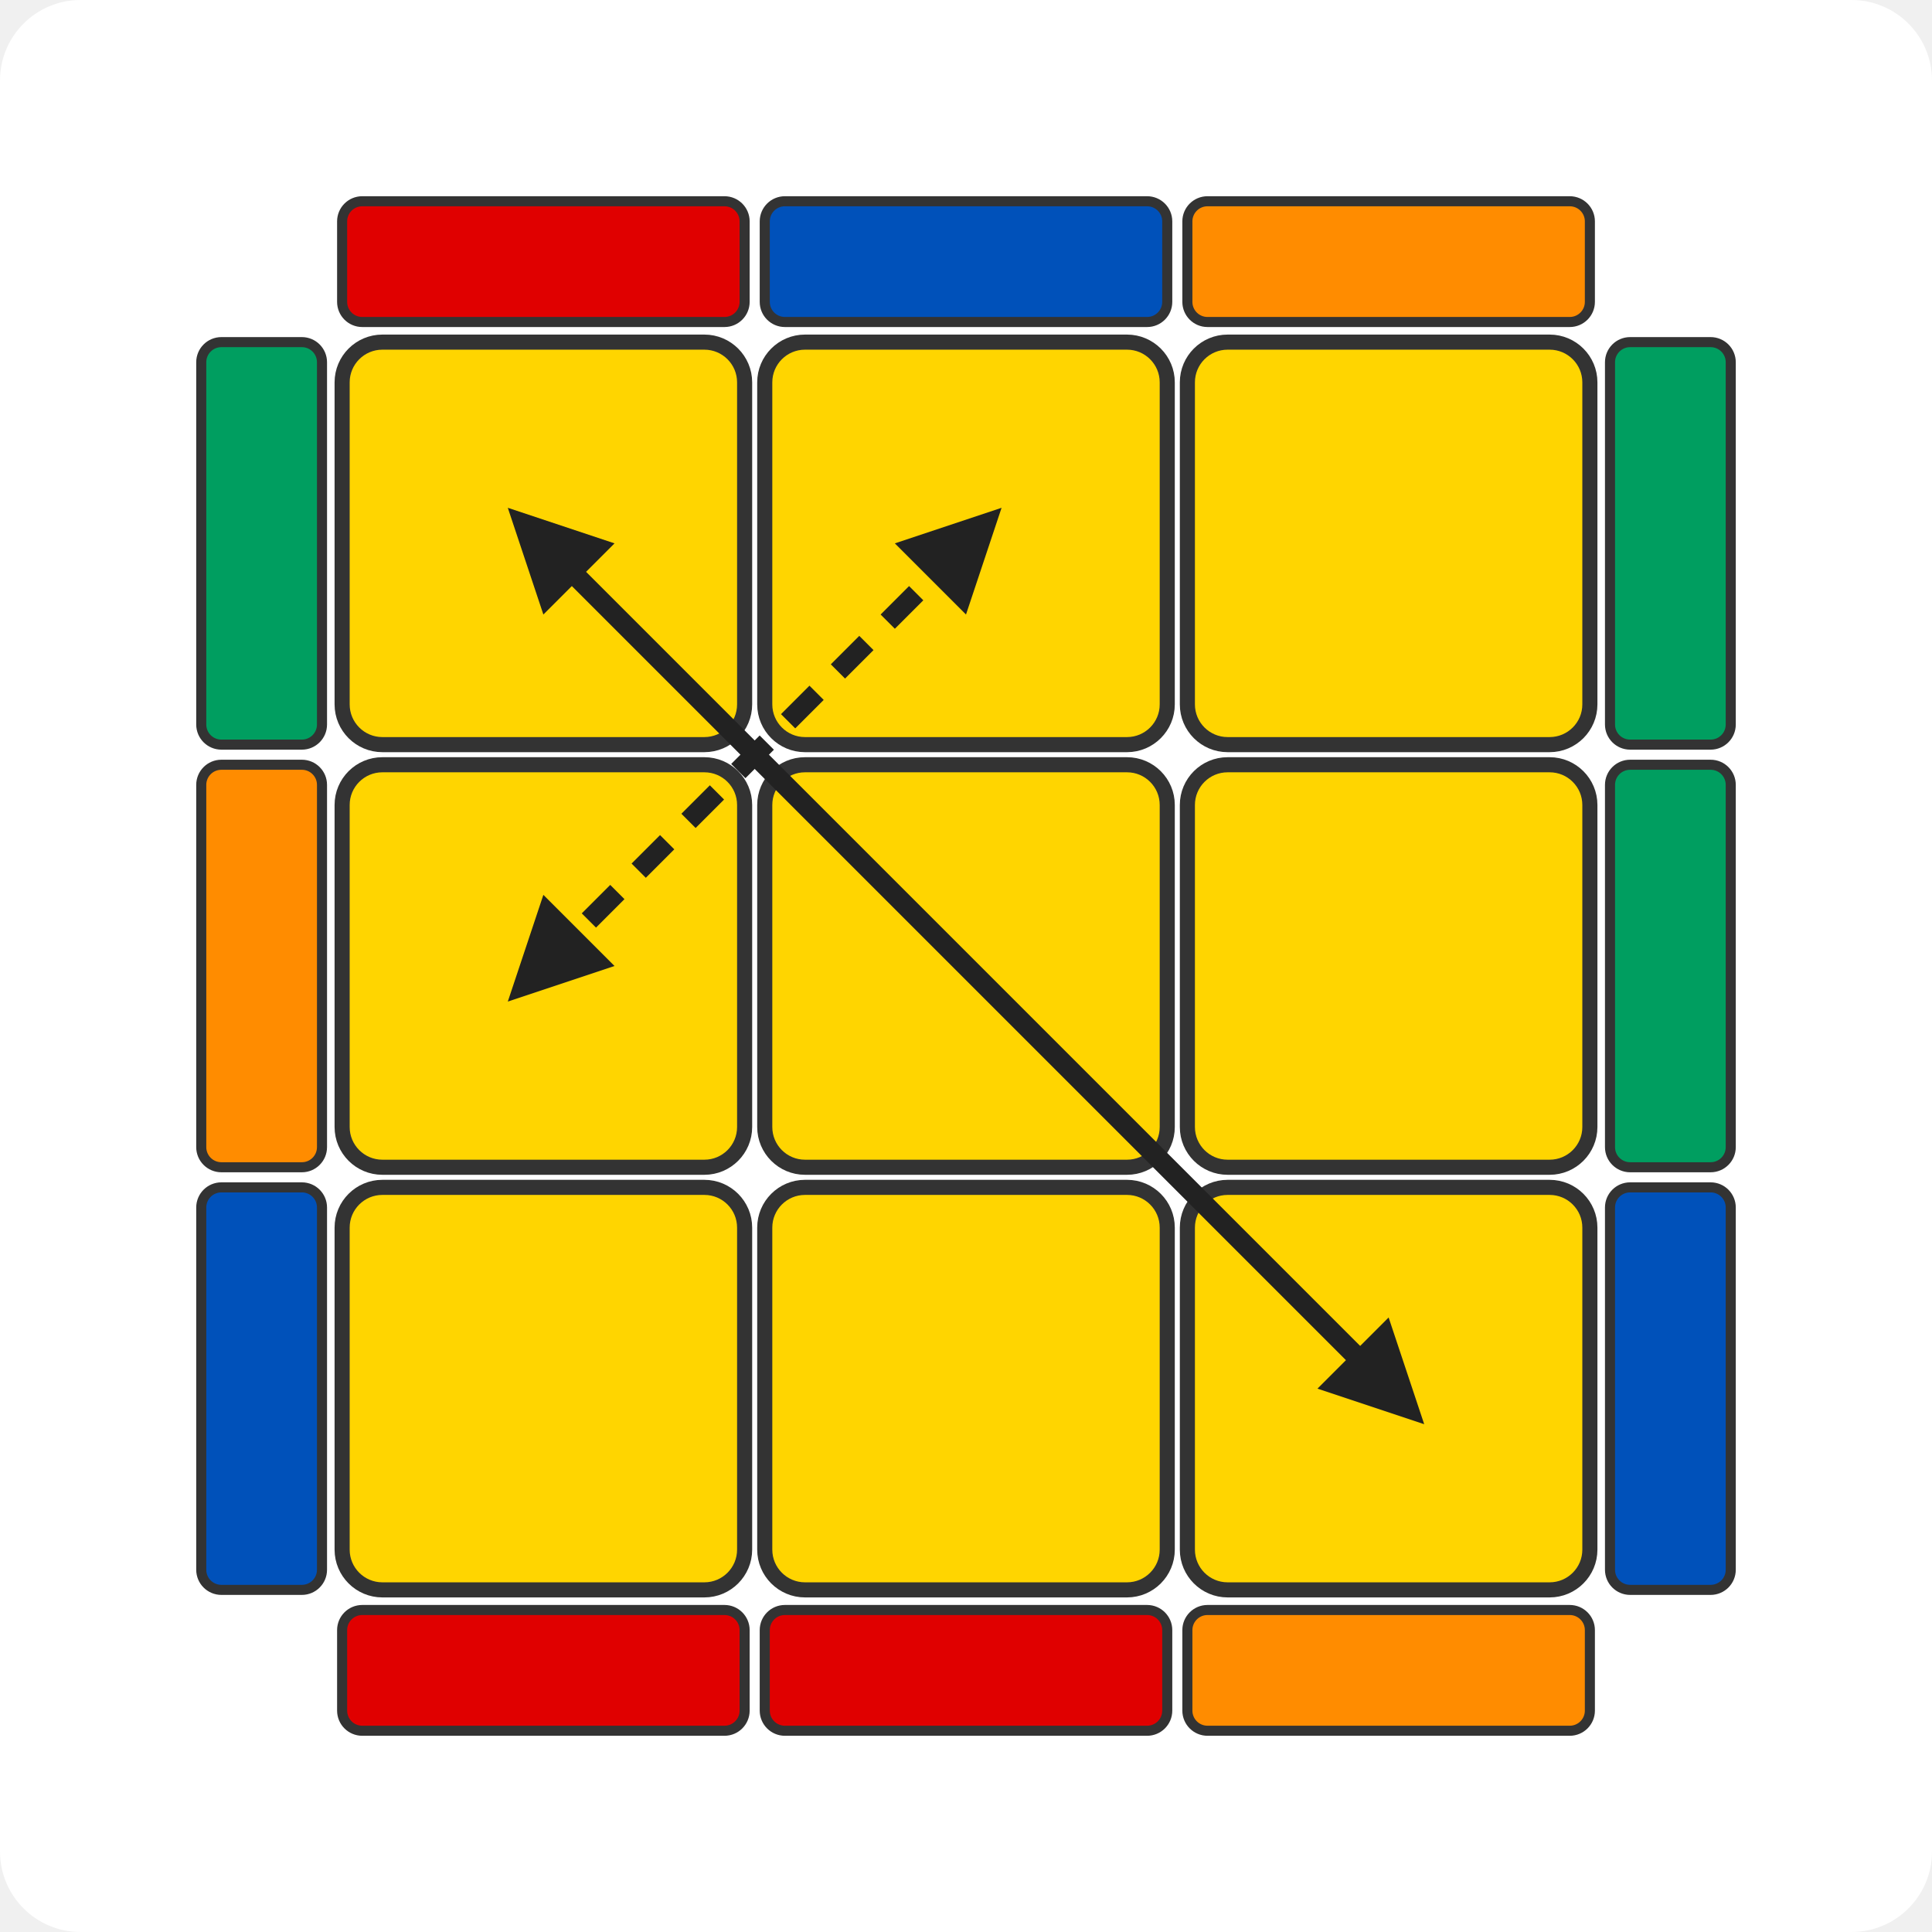
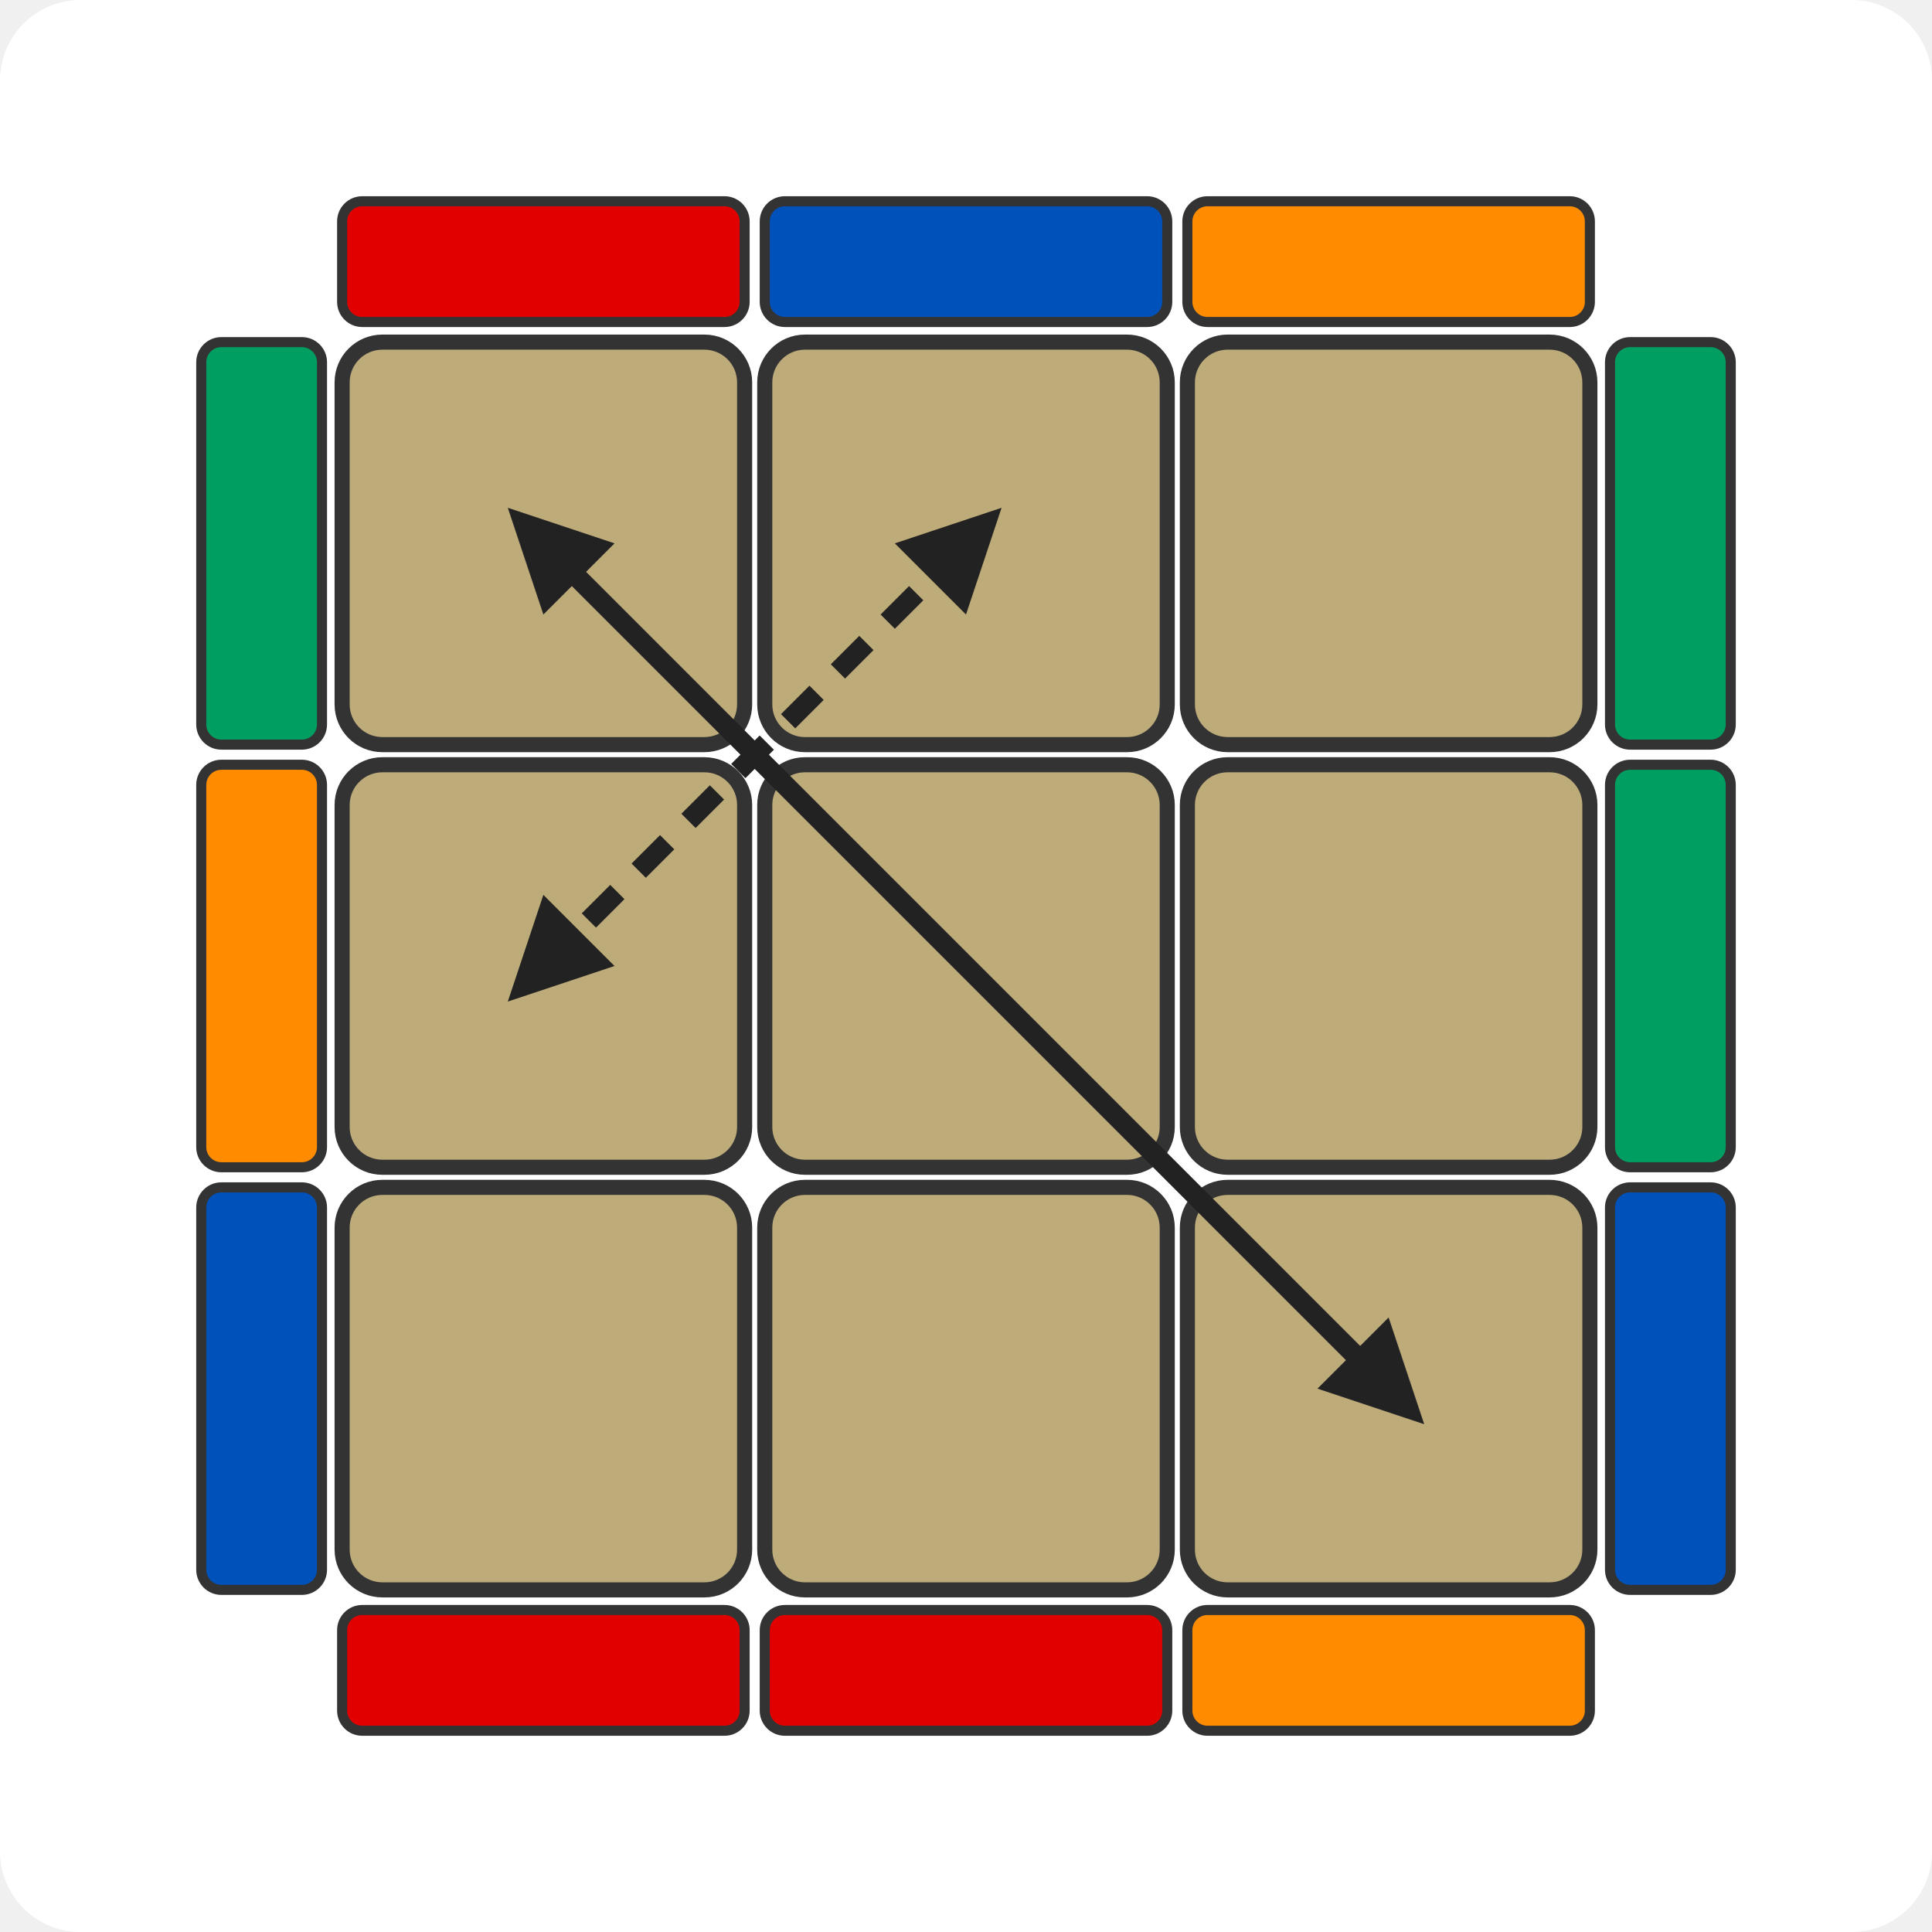
<svg xmlns="http://www.w3.org/2000/svg" baseProfile="full" height="192px" version="1.1" viewBox="0 0 192 192" width="192px">
  <defs>
    <style type="text/css">.bg{fill:#FFFFFF}.ink{fill:#222222}@media (prefers-color-scheme:light){.bg{fill:none}}@media (prefers-color-scheme:dark){.bg{fill:none}.ink{fill:#ECE8E1}}</style>
    <marker id="arrowhead" markerHeight="10" markerUnits="userSpaceOnUse" markerWidth="10" orient="auto" refX="5" refY="5">
      <polygon fill="#222222" points="0,0 10,5 0,10" />
    </marker>
    <marker id="arrowhead-rev" markerHeight="10" markerUnits="userSpaceOnUse" markerWidth="10" orient="auto" refX="5" refY="5">
      <polygon fill="#222222" points="10,0 0,5 10,10" />
    </marker>
  </defs>
  <rect class="bg" fill="#FFFFFF" height="192" rx="8" ry="8" width="192" x="0" y="0" />
-   <rect fill="#FFD500" height="40" rx="4" ry="4" stroke="#333333" stroke-width="1.5" width="40" x="34" y="34" />
-   <rect fill="#FFD500" height="40" rx="4" ry="4" stroke="#333333" stroke-width="1.5" width="40" x="76" y="34" />
-   <rect fill="#FFD500" height="40" rx="4" ry="4" stroke="#333333" stroke-width="1.5" width="40" x="118" y="34" />
-   <rect fill="#FFD500" height="40" rx="4" ry="4" stroke="#333333" stroke-width="1.5" width="40" x="34" y="76" />
-   <rect fill="#FFD500" height="40" rx="4" ry="4" stroke="#333333" stroke-width="1.5" width="40" x="76" y="76" />
-   <rect fill="#FFD500" height="40" rx="4" ry="4" stroke="#333333" stroke-width="1.5" width="40" x="118" y="76" />
-   <rect fill="#FFD500" height="40" rx="4" ry="4" stroke="#333333" stroke-width="1.5" width="40" x="34" y="118" />
-   <rect fill="#FFD500" height="40" rx="4" ry="4" stroke="#333333" stroke-width="1.5" width="40" x="76" y="118" />
-   <rect fill="#FFD500" height="40" rx="4" ry="4" stroke="#333333" stroke-width="1.5" width="40" x="118" y="118" />
+   <rect fill="#BEAB7A" height="40" rx="4" ry="4" stroke="#333333" stroke-width="1.5" width="40" x="34" y="34" />
+   <rect fill="#BEAB7A" height="40" rx="4" ry="4" stroke="#333333" stroke-width="1.5" width="40" x="76" y="34" />
+   <rect fill="#BEAB7A" height="40" rx="4" ry="4" stroke="#333333" stroke-width="1.5" width="40" x="118" y="34" />
+   <rect fill="#BEAB7A" height="40" rx="4" ry="4" stroke="#333333" stroke-width="1.5" width="40" x="34" y="76" />
+   <rect fill="#BEAB7A" height="40" rx="4" ry="4" stroke="#333333" stroke-width="1.5" width="40" x="76" y="76" />
+   <rect fill="#BEAB7A" height="40" rx="4" ry="4" stroke="#333333" stroke-width="1.5" width="40" x="118" y="76" />
+   <rect fill="#BEAB7A" height="40" rx="4" ry="4" stroke="#333333" stroke-width="1.5" width="40" x="34" y="118" />
+   <rect fill="#BEAB7A" height="40" rx="4" ry="4" stroke="#333333" stroke-width="1.5" width="40" x="76" y="118" />
+   <rect fill="#BEAB7A" height="40" rx="4" ry="4" stroke="#333333" stroke-width="1.5" width="40" x="118" y="118" />
  <rect fill="#E00000" height="12" rx="2" ry="2" stroke="#333333" stroke-width="1" width="40" x="34" y="20" />
  <rect fill="#0051BA" height="12" rx="2" ry="2" stroke="#333333" stroke-width="1" width="40" x="76" y="20" />
  <rect fill="#FF8C00" height="12" rx="2" ry="2" stroke="#333333" stroke-width="1" width="40" x="118" y="20" />
  <rect fill="#E00000" height="12" rx="2" ry="2" stroke="#333333" stroke-width="1" width="40" x="34" y="160" />
  <rect fill="#E00000" height="12" rx="2" ry="2" stroke="#333333" stroke-width="1" width="40" x="76" y="160" />
  <rect fill="#FF8C00" height="12" rx="2" ry="2" stroke="#333333" stroke-width="1" width="40" x="118" y="160" />
  <rect fill="#009E60" height="40" rx="2" ry="2" stroke="#333333" stroke-width="1" width="12" x="20" y="34" />
  <rect fill="#FF8C00" height="40" rx="2" ry="2" stroke="#333333" stroke-width="1" width="12" x="20" y="76" />
  <rect fill="#0051BA" height="40" rx="2" ry="2" stroke="#333333" stroke-width="1" width="12" x="20" y="118" />
  <rect fill="#009E60" height="40" rx="2" ry="2" stroke="#333333" stroke-width="1" width="12" x="160" y="34" />
  <rect fill="#009E60" height="40" rx="2" ry="2" stroke="#333333" stroke-width="1" width="12" x="160" y="76" />
  <rect fill="#0051BA" height="40" rx="2" ry="2" stroke="#333333" stroke-width="1" width="12" x="160" y="118" />
  <path d="M 54.0,54.0 L 138.0,138.0" fill="none" marker-end="url(#arrowhead)" marker-start="url(#arrowhead-rev)" stroke="#222222" stroke-width="2" />
  <path d="M 96.0,54.0 L 54.0,96.0" fill="none" marker-end="url(#arrowhead)" marker-start="url(#arrowhead-rev)" stroke="#222222" stroke-dasharray="4 3" stroke-width="2" />
</svg>
